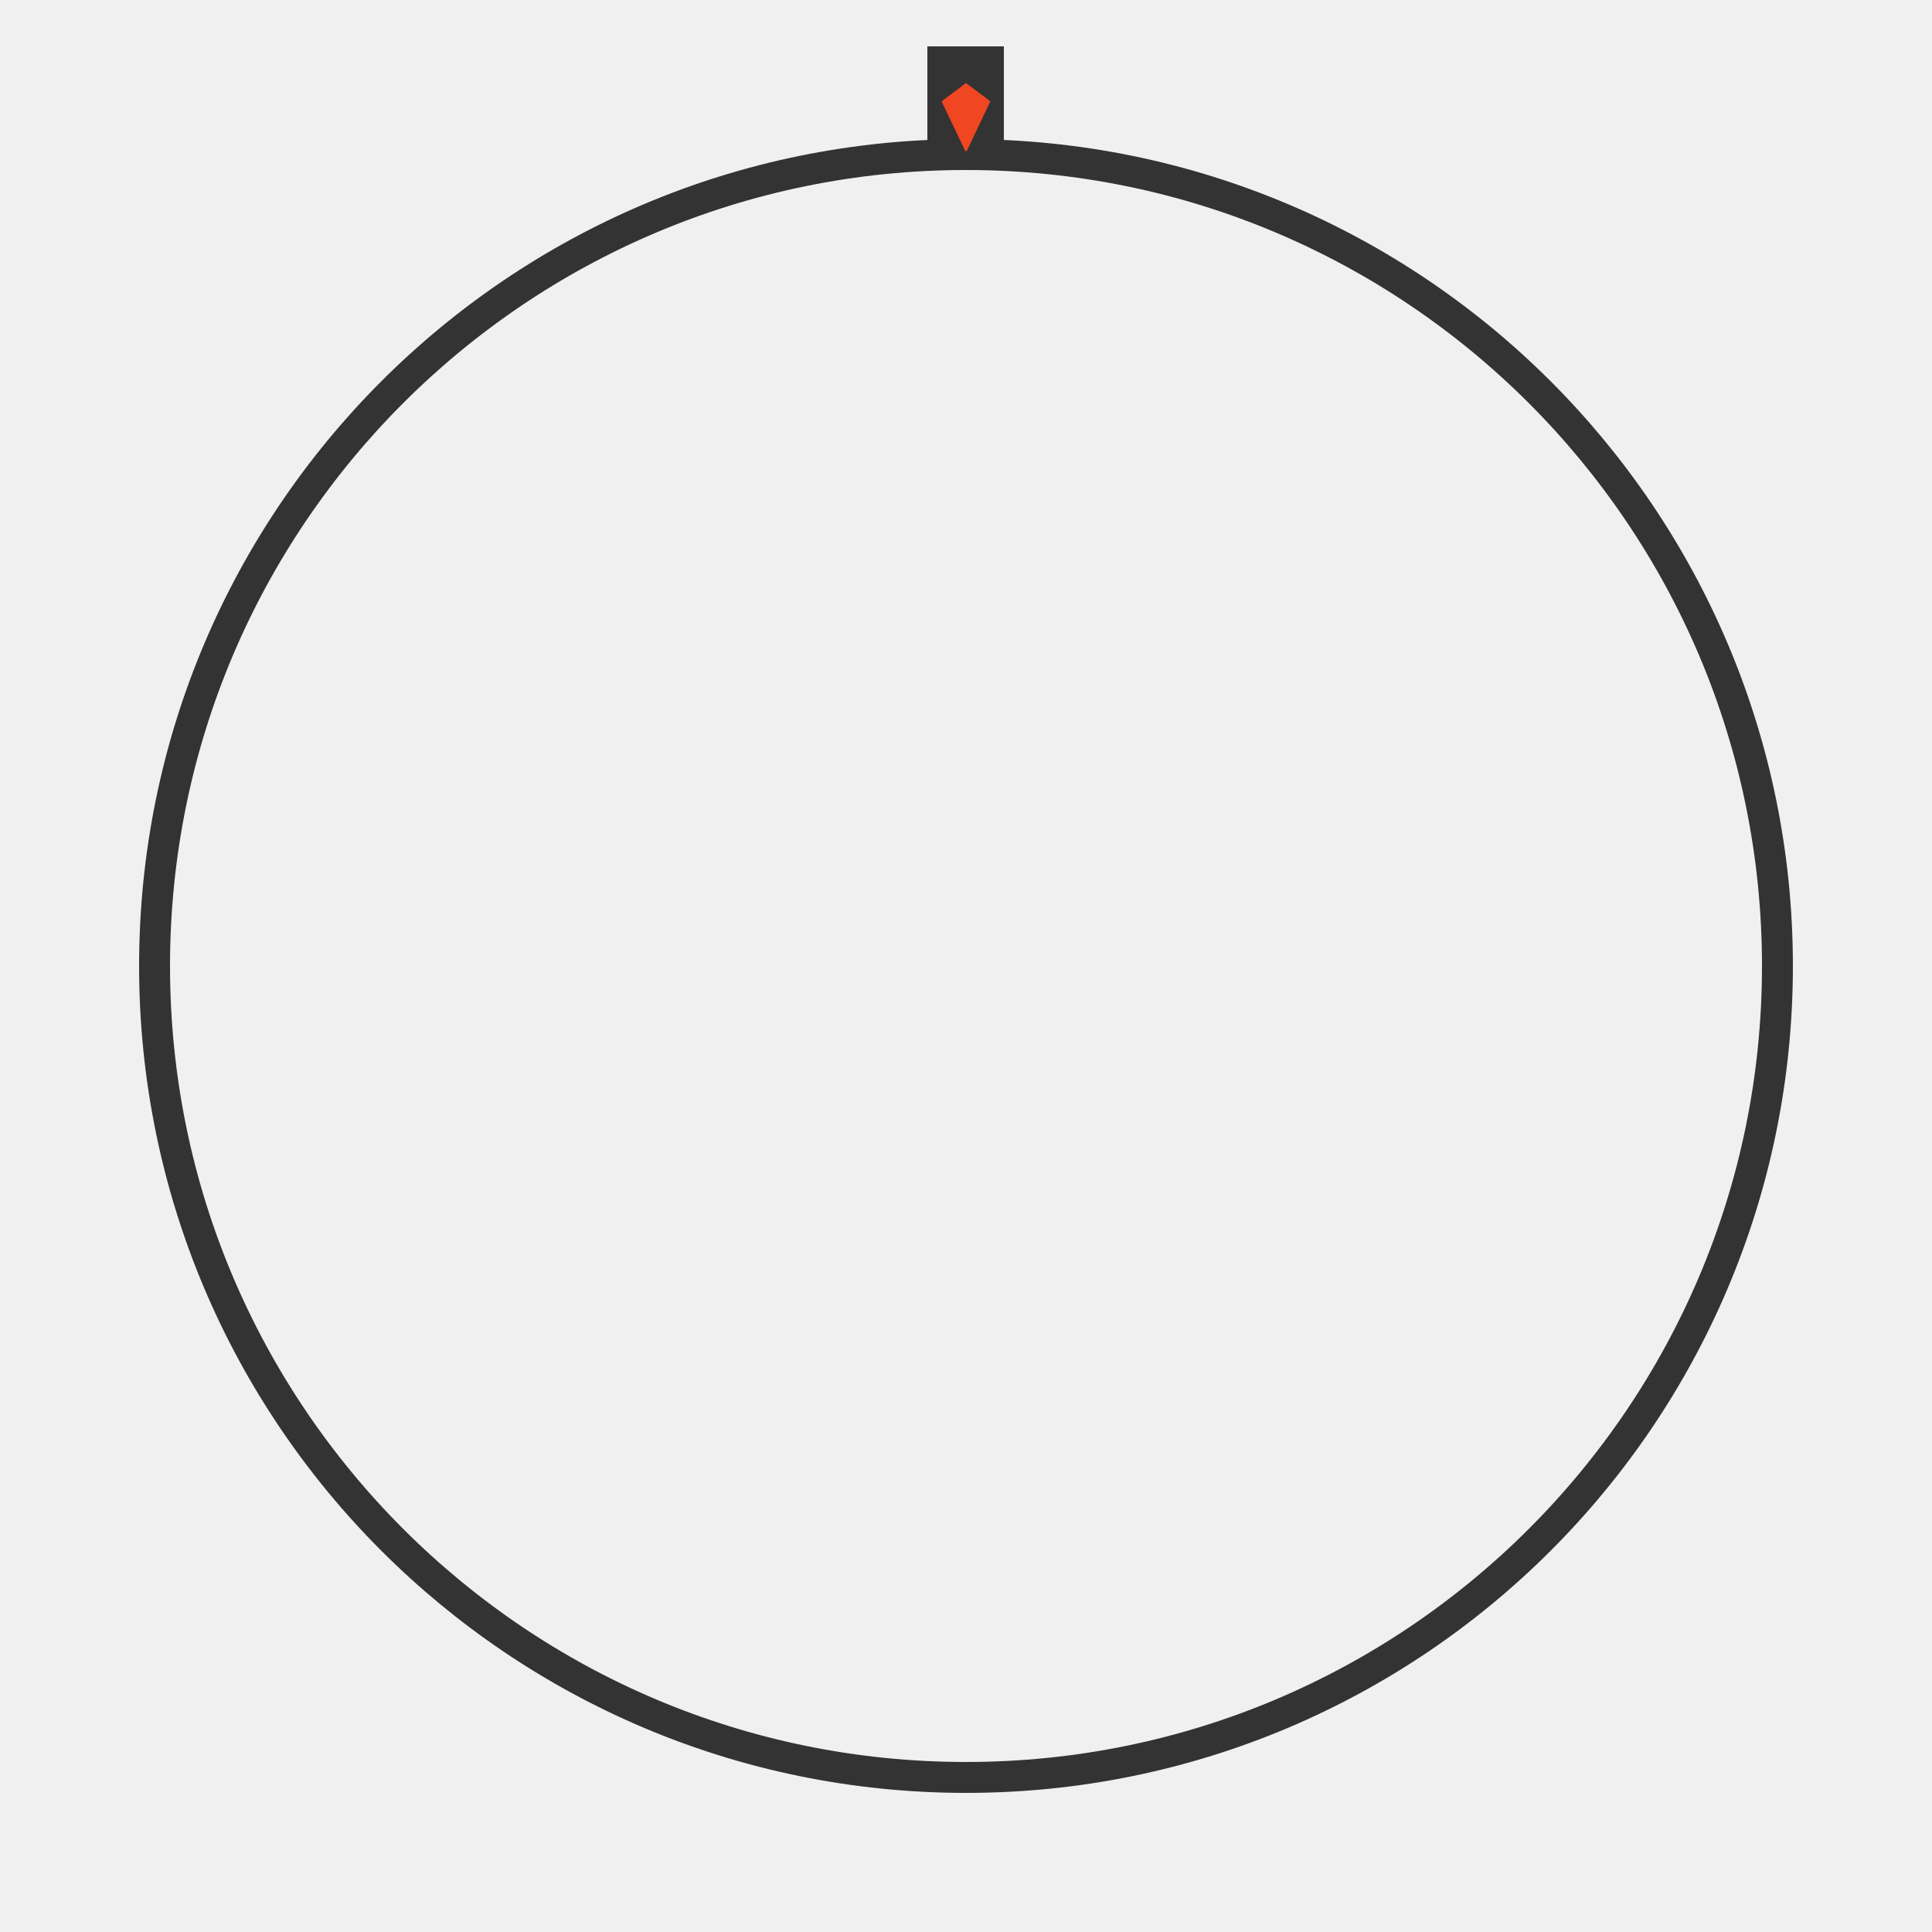
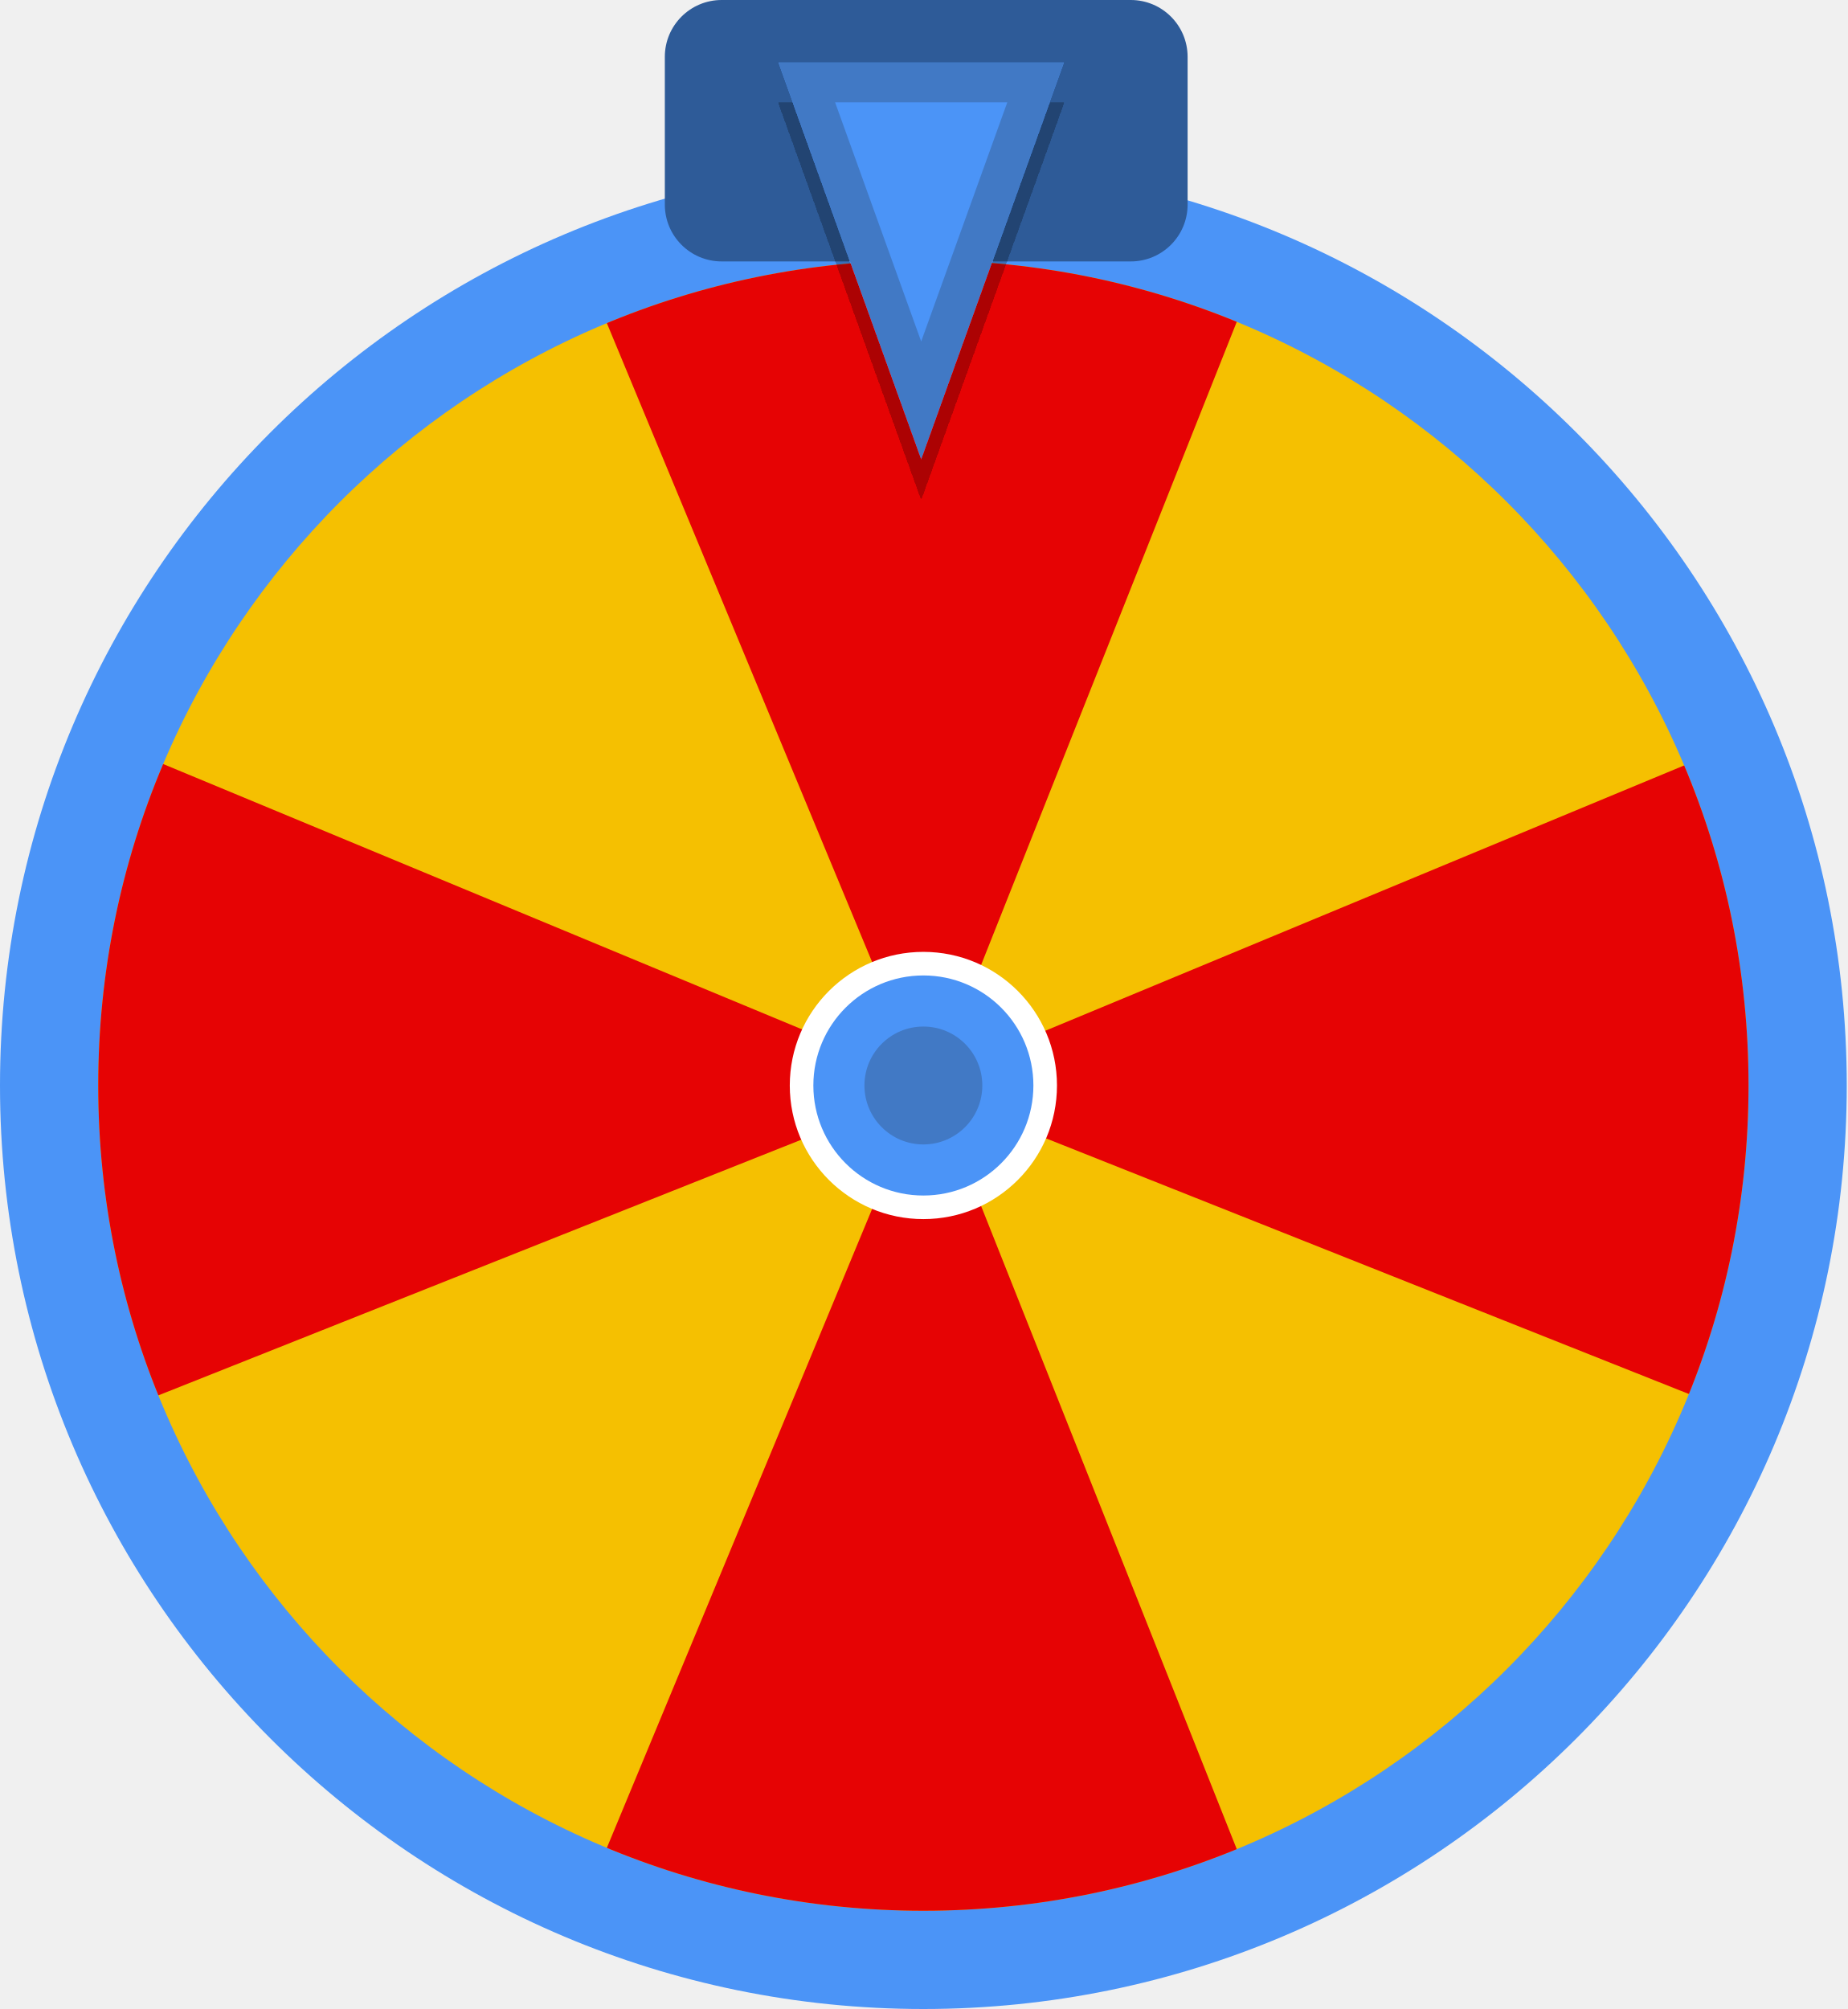
- <svg xmlns="http://www.w3.org/2000/svg" width="100%" height="100%" viewBox="0 0 500 500" version="1.1" xml:space="preserve" style="fill-rule:evenodd;clip-rule:evenodd;stroke-miterlimit:10;">
-   <circle cx="250" cy="250" r="210" style="fill:none;stroke:rgb(51,51,51);stroke-width:8px;" />
-   <path d="M250,41.7C253.3,41.7 256.6,41.8 259.8,42L259.8,12L240,12L240,42C243.4,41.8 246.7,41.7 250,41.7Z" style="fill:rgb(51,51,51);fill-rule:nonzero;" />
-   <g>
-     <path d="M256,26.3L250,21.8L244,26.3L250,38.9L256,26.3Z" style="fill:rgb(240,70,34);fill-rule:nonzero;stroke:rgb(240,70,34);stroke-width:0.5px;stroke-linejoin:round;" />
+ <svg xmlns="http://www.w3.org/2000/svg" width="585" height="636" viewBox="0 0 585 636" fill="none">
+   <circle cx="292.362" cy="343.638" r="292.362" fill="#4B94F7" />
+   <circle cx="292.362" cy="343.638" r="261.26" fill="#F5C001" />
+   <mask id="mask0_207_971" style="mask-type:alpha" maskUnits="userSpaceOnUse" x="31" y="82" width="523" height="523">
+     <circle cx="292.362" cy="343.638" r="261.26" fill="#FFA9A9" />
+   </mask>
+   <g mask="url(#mask0_207_971)">
+     <path d="M291.466 345.797L-13.685 467.114L-0.622 220.162L291.453 341.447L170.441 50.032L417.394 36.969L296.705 340.538L586.591 220.162L599.654 467.114L296.674 346.66L417.394 650.307L170.441 637.244L291.466 345.797Z" fill="#E60304" />
  </g>
+   <path fill-rule="evenodd" clip-rule="evenodd" d="M292.363 373.343C308.768 373.343 322.068 360.044 322.068 343.638C322.068 327.232 308.768 313.933 292.363 313.933C275.957 313.933 262.658 327.232 262.658 343.638C262.658 360.044 275.957 373.343 292.363 373.343ZM292.363 385.937C315.724 385.937 334.662 366.999 334.662 343.638C334.662 320.277 315.724 301.339 292.363 301.339C269.001 301.339 250.063 320.277 250.063 343.638C250.063 366.999 269.001 385.937 292.363 385.937Z" fill="white" />
+   <circle cx="292.362" cy="343.638" r="34.835" fill="#4B94F7" />
+   <circle cx="292.363" cy="343.638" r="18.661" fill="#4179C5" />
+   <rect x="210.501" width="165.522" height="82.761" rx="17.991" fill="#2E5B98" />
+   <g filter="url(#filter0_d_207_971)">
+     <path d="M291.669 145.281L246.484 19.791L336.855 19.791L291.669 145.281Z" fill="#4B94F7" />
+     <path d="M327.894 26.088L291.669 126.694L255.444 26.088L327.894 26.088Z" stroke="#4179C5" stroke-width="12.594" />
+   </g>
+   <defs>
+     <filter id="filter0_d_207_971" x="246.484" y="19.791" width="90.37" height="138.085" filterUnits="userSpaceOnUse" color-interpolation-filters="sRGB">
+       <feFlood flood-opacity="0" result="BackgroundImageFix" />
+       <feColorMatrix in="SourceAlpha" type="matrix" values="0 0 0 0 0 0 0 0 0 0 0 0 0 0 0 0 0 0 127 0" result="hardAlpha" />
+       <feOffset dy="12.594" />
+       <feComposite in2="hardAlpha" operator="out" />
+       <feColorMatrix type="matrix" values="0 0 0 0 0 0 0 0 0 0 0 0 0 0 0 0 0 0 0.25 0" />
+       <feBlend mode="normal" in2="BackgroundImageFix" result="effect1_dropShadow_207_971" />
+       <feBlend mode="normal" in="SourceGraphic" in2="effect1_dropShadow_207_971" result="shape" />
+     </filter>
+   </defs>
</svg>
